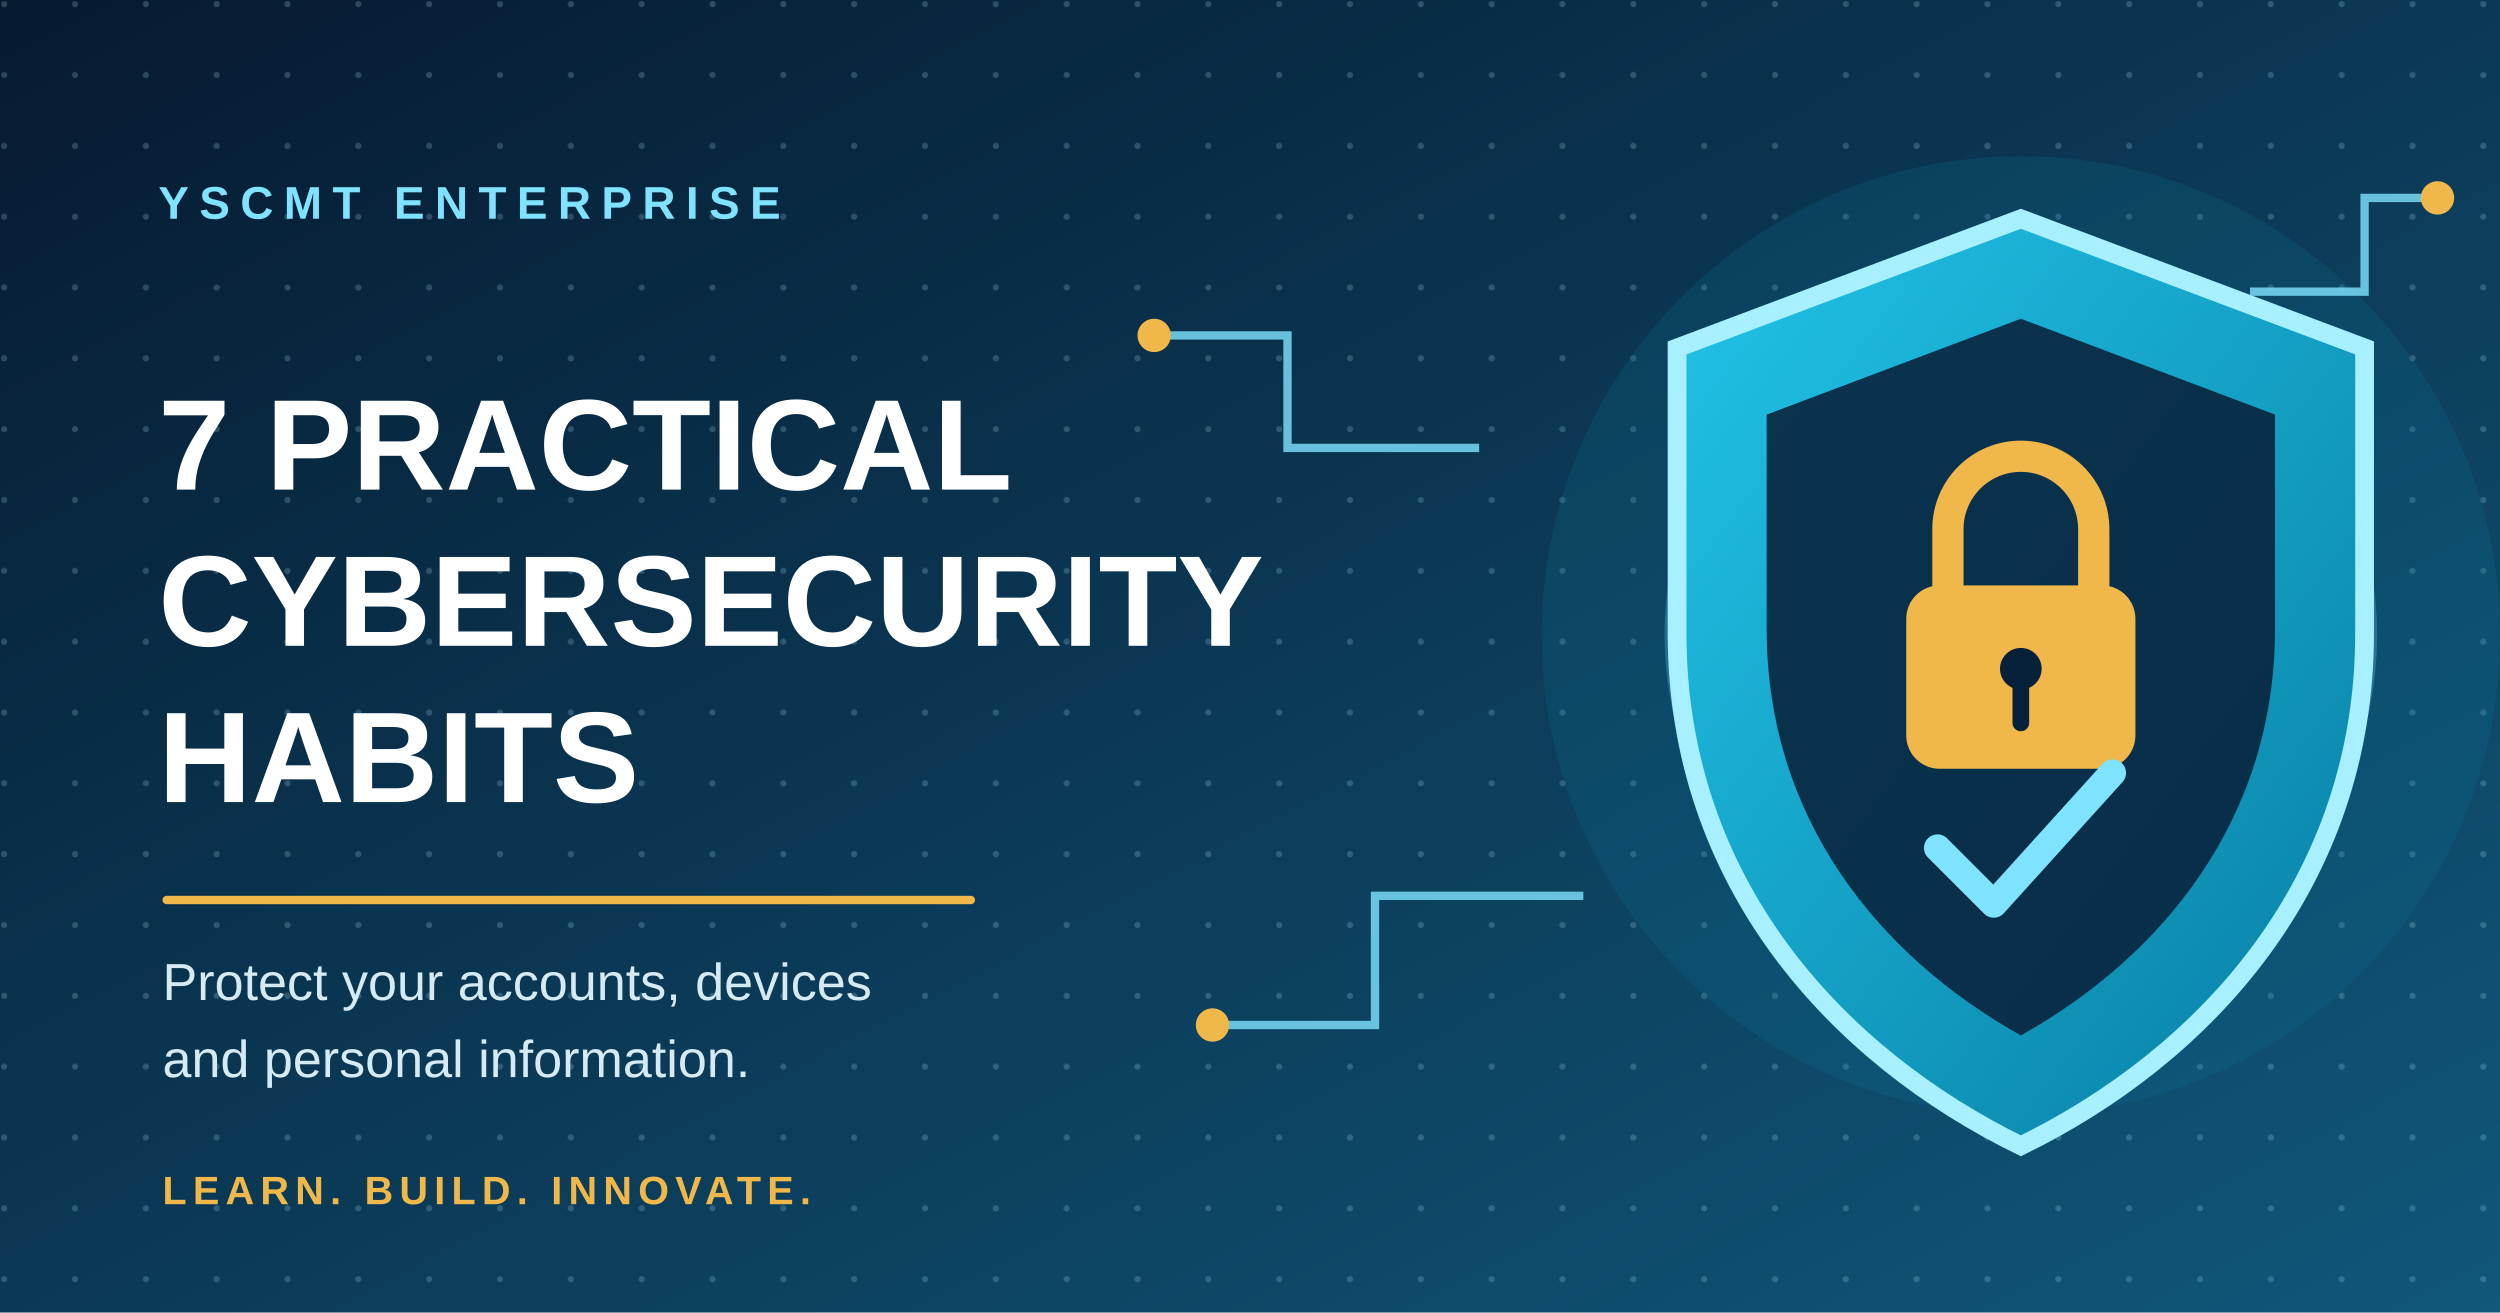
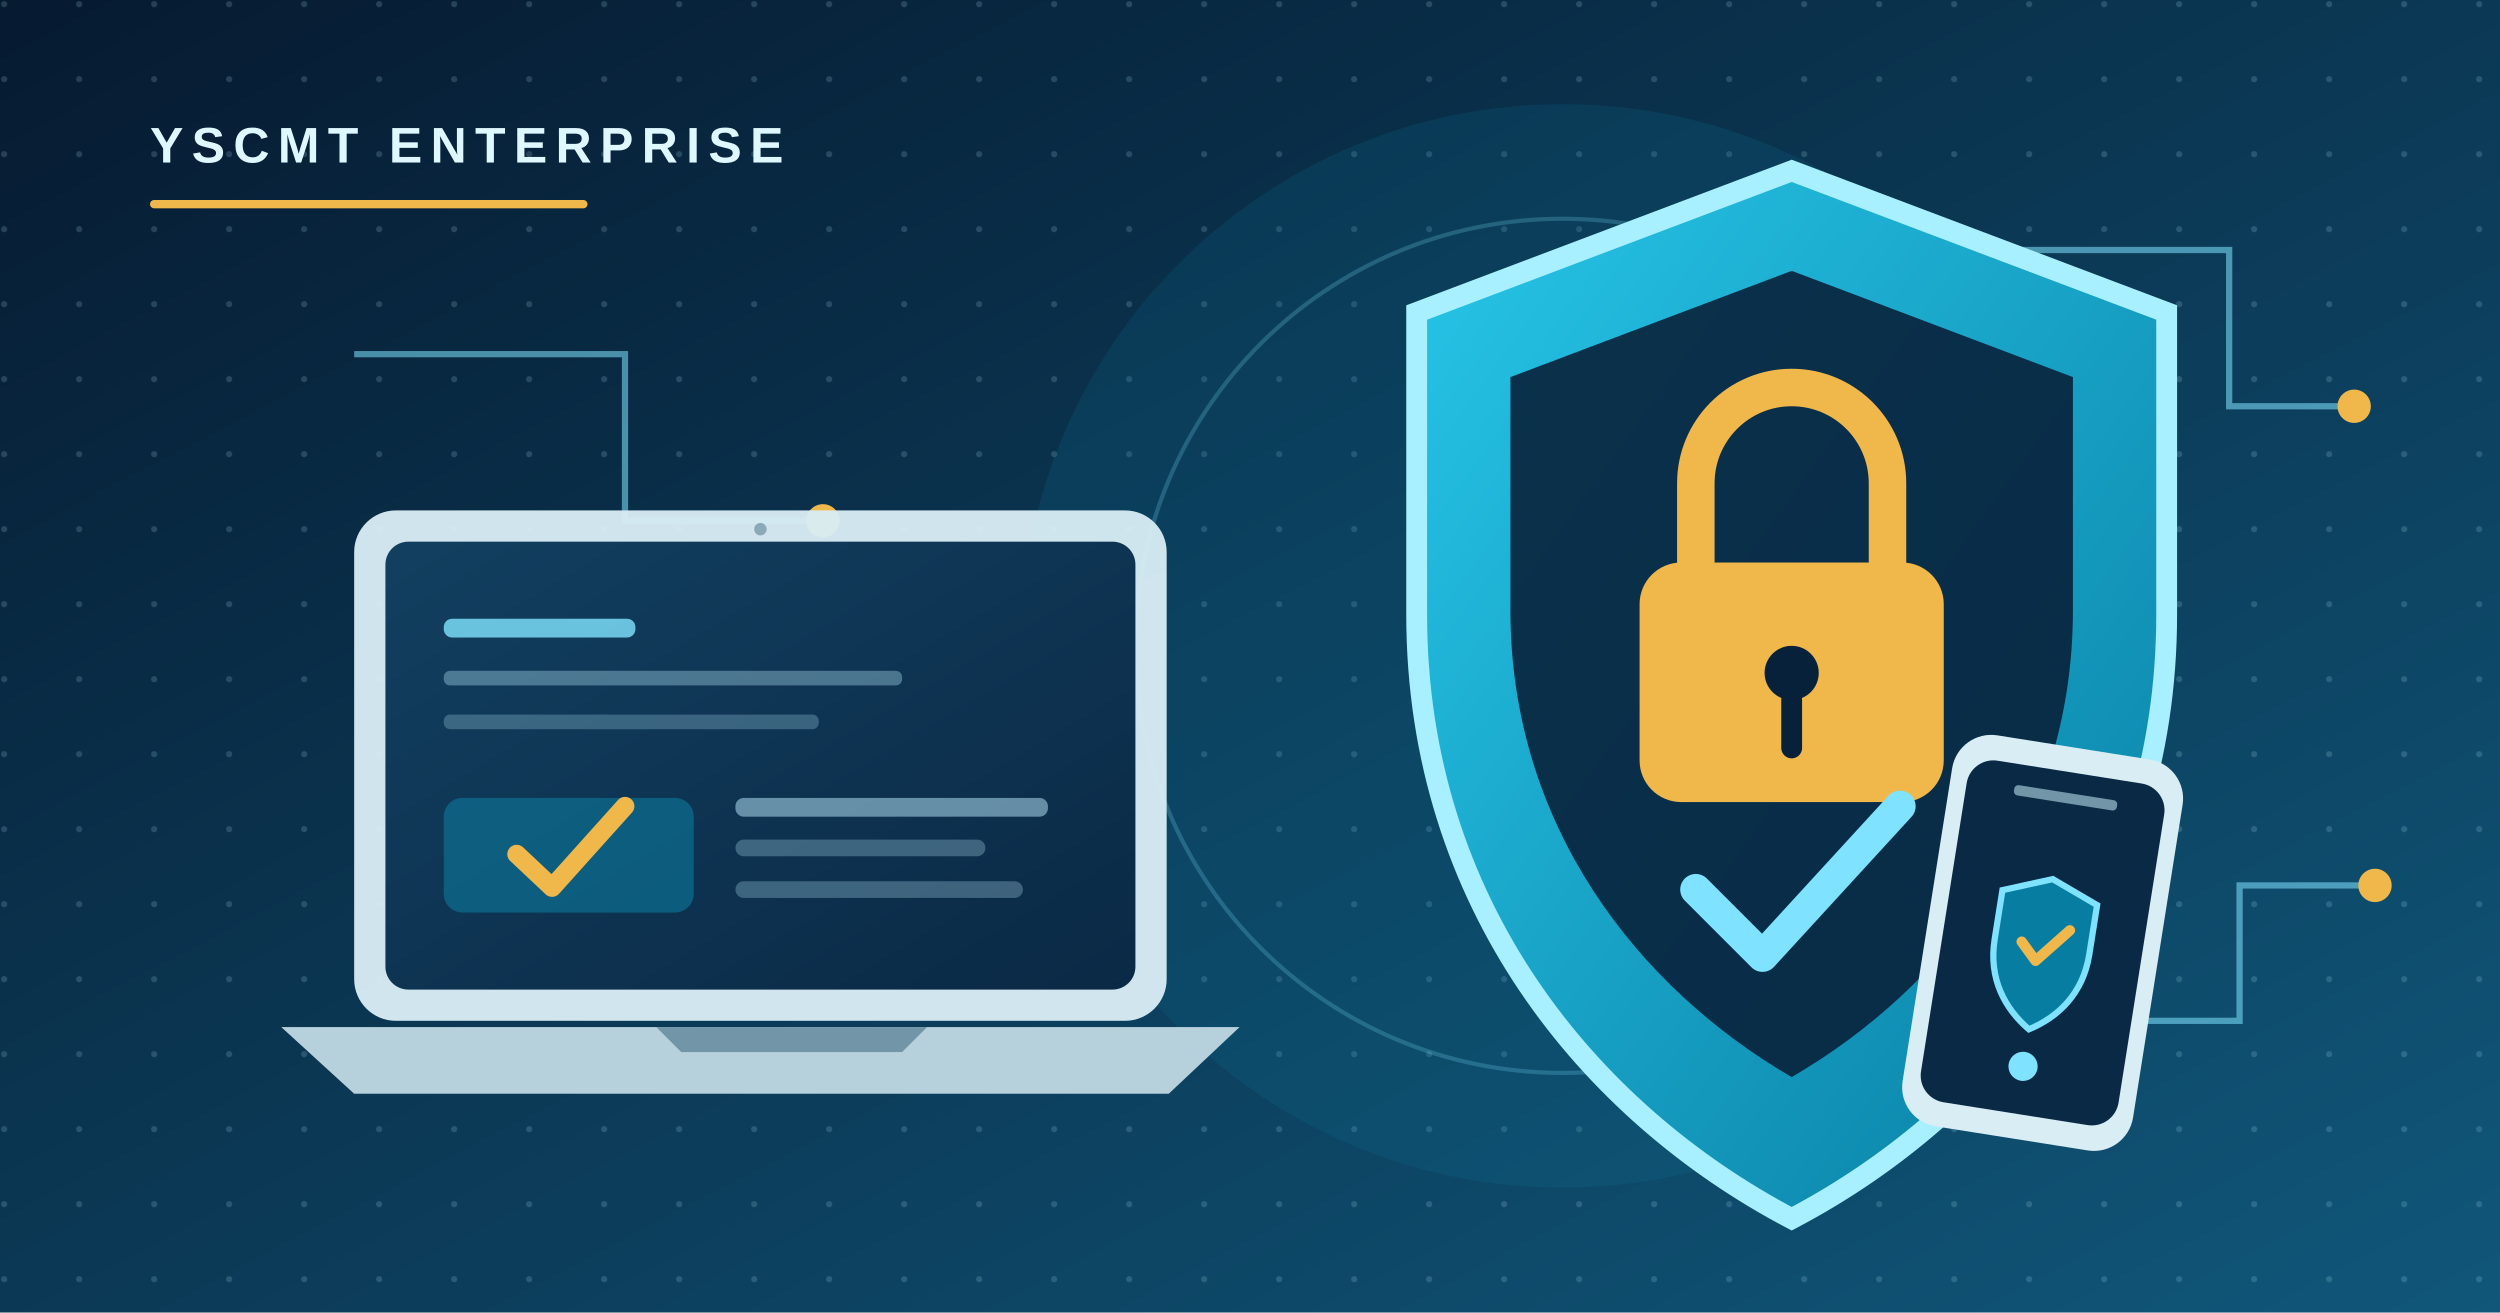
<svg xmlns="http://www.w3.org/2000/svg" width="1200" height="630" viewBox="0 0 1200 630" role="img" aria-labelledby="title desc">
  <defs>
    <linearGradient id="bg" x1="0" y1="0" x2="1" y2="1">
      <stop stop-color="#061a30" />
      <stop offset="1" stop-color="#10577a" />
    </linearGradient>
    <linearGradient id="shield" x1="0" y1="0" x2="1" y2="1">
-       <stop stop-color="#21c4e8" />
+       <stop stop-color="#27c6e8" />
      <stop offset="1" stop-color="#087da2" />
    </linearGradient>
-     <pattern id="dots" width="34" height="34" patternUnits="userSpaceOnUse">
-       <circle cx="2" cy="2" r="1.5" fill="#bdeeff" opacity=".2" />
+     <linearGradient id="screen" x1="0" y1="0" x2="1" y2="1">
+       <stop stop-color="#123f60" />
+       <stop offset="1" stop-color="#0a2945" />
+     </linearGradient>
+     <pattern id="dots" width="36" height="36" patternUnits="userSpaceOnUse">
+       <circle cx="2" cy="2" r="1.5" fill="#bdeeff" opacity=".17" />
    </pattern>
  </defs>
  <rect width="1200" height="630" fill="url(#bg)" />
  <rect width="1200" height="630" fill="url(#dots)" />
-   <circle cx="970" cy="305" r="230" fill="#0b789b" opacity=".18" />
-   <circle cx="970" cy="305" r="170" fill="none" stroke="#7fe3ff" stroke-width="2" opacity=".24" />
-   <g transform="translate(770 105)">
-     <path d="M200 0 365 62v137c0 120-77 203-165 246C112 402 35 319 35 199V62Z" fill="url(#shield)" stroke="#a8f0ff" stroke-width="9" />
-     <path d="M200 48 322 94v103c0 91-54 157-122 195-68-38-122-104-122-195V94Z" fill="#08213b" opacity=".88" />
-     <rect x="145" y="176" width="110" height="88" rx="16" fill="#f0b84b" />
-     <path d="M165 176v-27a35 35 0 0 1 70 0v27" fill="none" stroke="#f0b84b" stroke-width="15" stroke-linecap="round" />
-     <circle cx="200" cy="216" r="10" fill="#08213b" />
-     <path d="M200 225v17" stroke="#08213b" stroke-width="8" stroke-linecap="round" />
-     <path d="m160 302 27 27 57-63" fill="none" stroke="#7fe3ff" stroke-width="13" stroke-linecap="round" stroke-linejoin="round" />
-   </g>
-   <g fill="none" stroke="#7fe3ff" stroke-width="4" opacity=".8">
-     <path d="M710 215h-92v-54h-64" />
-     <path d="M760 430h-100v62h-78" />
-     <path d="M1080 140h55v-45h35" />
+   <circle cx="750" cy="310" r="260" fill="#0b789b" opacity=".17" />
+   <circle cx="750" cy="310" r="205" fill="none" stroke="#7fe3ff" stroke-width="2" opacity=".22" />
+   <g opacity=".55" fill="none" stroke="#7fe3ff" stroke-width="3">
+     <path d="M170 170h130v80h95" />
+     <path d="M190 440h140v-60h95" />
+     <path d="M970 120h100v75h60" />
+     <path d="M980 490h95v-65h65" />
  </g>
  <g fill="#f0b84b">
-     <circle cx="554" cy="161" r="8" />
-     <circle cx="582" cy="492" r="8" />
-     <circle cx="1170" cy="95" r="8" />
+     <circle cx="395" cy="250" r="8" />
+     <circle cx="425" cy="380" r="8" />
+     <circle cx="1130" cy="195" r="8" />
+     <circle cx="1140" cy="425" r="8" />
  </g>
-   <text x="76" y="105" fill="#7fe3ff" font-family="Arial,sans-serif" font-size="22" font-weight="700" letter-spacing="5">YSCMT ENTERPRISE</text>
-   <text x="76" y="235" fill="#ffffff" font-family="Arial,sans-serif" font-size="62" font-weight="800">7 PRACTICAL</text>
-   <text x="76" y="310" fill="#ffffff" font-family="Arial,sans-serif" font-size="62" font-weight="800">CYBERSECURITY</text>
-   <text x="76" y="385" fill="#ffffff" font-family="Arial,sans-serif" font-size="62" font-weight="800">HABITS</text>
-   <rect x="78" y="430" width="390" height="4" rx="2" fill="#f0b84b" />
-   <text x="78" y="480" fill="#d6eaf4" font-family="Arial,sans-serif" font-size="25">Protect your accounts, devices</text>
-   <text x="78" y="517" fill="#d6eaf4" font-family="Arial,sans-serif" font-size="25">and personal information.</text>
-   <text x="78" y="578" fill="#f0b84b" font-family="Arial,sans-serif" font-size="19" font-weight="700" letter-spacing="3">LEARN. BUILD. INNOVATE.</text>
+   <g transform="translate(170 245)">
+     <rect x="0" y="0" width="390" height="245" rx="20" fill="#d9edf5" opacity=".95" />
+     <rect x="15" y="15" width="360" height="215" rx="11" fill="url(#screen)" />
+     <circle cx="195" cy="9" r="3" fill="#8baab9" />
+     <path d="M-35 248h460l-34 32H0Z" fill="#b6d0dc" />
+     <path d="M145 248h130l-12 12h-106Z" fill="#7295a7" />
+     <rect x="43" y="52" width="92" height="9" rx="4" fill="#7fe3ff" opacity=".8" />
+     <rect x="43" y="77" width="220" height="7" rx="3" fill="#bdeeff" opacity=".35" />
+     <rect x="43" y="98" width="180" height="7" rx="3" fill="#bdeeff" opacity=".25" />
+     <rect x="43" y="138" width="120" height="55" rx="9" fill="#0b789b" opacity=".6" />
+     <path d="m78 165 17 16 35-39" fill="none" stroke="#f0b84b" stroke-width="9" stroke-linecap="round" stroke-linejoin="round" />
+     <rect x="183" y="138" width="150" height="9" rx="4" fill="#bdeeff" opacity=".5" />
+     <rect x="183" y="158" width="120" height="8" rx="4" fill="#bdeeff" opacity=".28" />
+     <rect x="183" y="178" width="138" height="8" rx="4" fill="#bdeeff" opacity=".28" />
+   </g>
+   <g transform="translate(650 82)">
+     <path d="M210 0 390 68v145c0 139-83 239-180 290C113 452 30 352 30 213V68Z" fill="url(#shield)" stroke="#a8f0ff" stroke-width="10" />
+     <path d="M210 48 345 99v112c0 103-61 181-135 224-74-43-135-121-135-224V99Z" fill="#08213b" opacity=".9" />
+     <rect x="137" y="188" width="146" height="115" rx="20" fill="#f0b84b" />
+     <path d="M164 188v-38a46 46 0 0 1 92 0v38" fill="none" stroke="#f0b84b" stroke-width="18" stroke-linecap="round" />
+     <circle cx="210" cy="241" r="13" fill="#08213b" />
+     <path d="M210 254v23" stroke="#08213b" stroke-width="10" stroke-linecap="round" />
+     <path d="m164 345 32 32 66-72" fill="none" stroke="#7fe3ff" stroke-width="15" stroke-linecap="round" stroke-linejoin="round" />
+   </g>
+   <g transform="translate(940 350) rotate(9)">
+     <rect width="112" height="190" rx="19" fill="#d9edf5" />
+     <rect x="8" y="12" width="96" height="166" rx="13" fill="#0a2945" />
+     <rect x="31" y="22" width="50" height="5" rx="2" fill="#7295a7" />
+     <circle cx="56" cy="155" r="7" fill="#7fe3ff" />
+     <path d="M56 64 79 73v24c0 19-10 32-23 40-13-8-23-21-23-40V73Z" fill="#087da2" stroke="#7fe3ff" stroke-width="3" />
+     <path d="m46 96 8 8 14-17" fill="none" stroke="#f0b84b" stroke-width="5" stroke-linecap="round" stroke-linejoin="round" />
+   </g>
+   <text x="72" y="78" fill="#dff7ff" font-family="Arial,sans-serif" font-size="24" font-weight="700" letter-spacing="4">YSCMT ENTERPRISE</text>
+   <rect x="72" y="96" width="210" height="4" rx="2" fill="#f0b84b" />
</svg>
